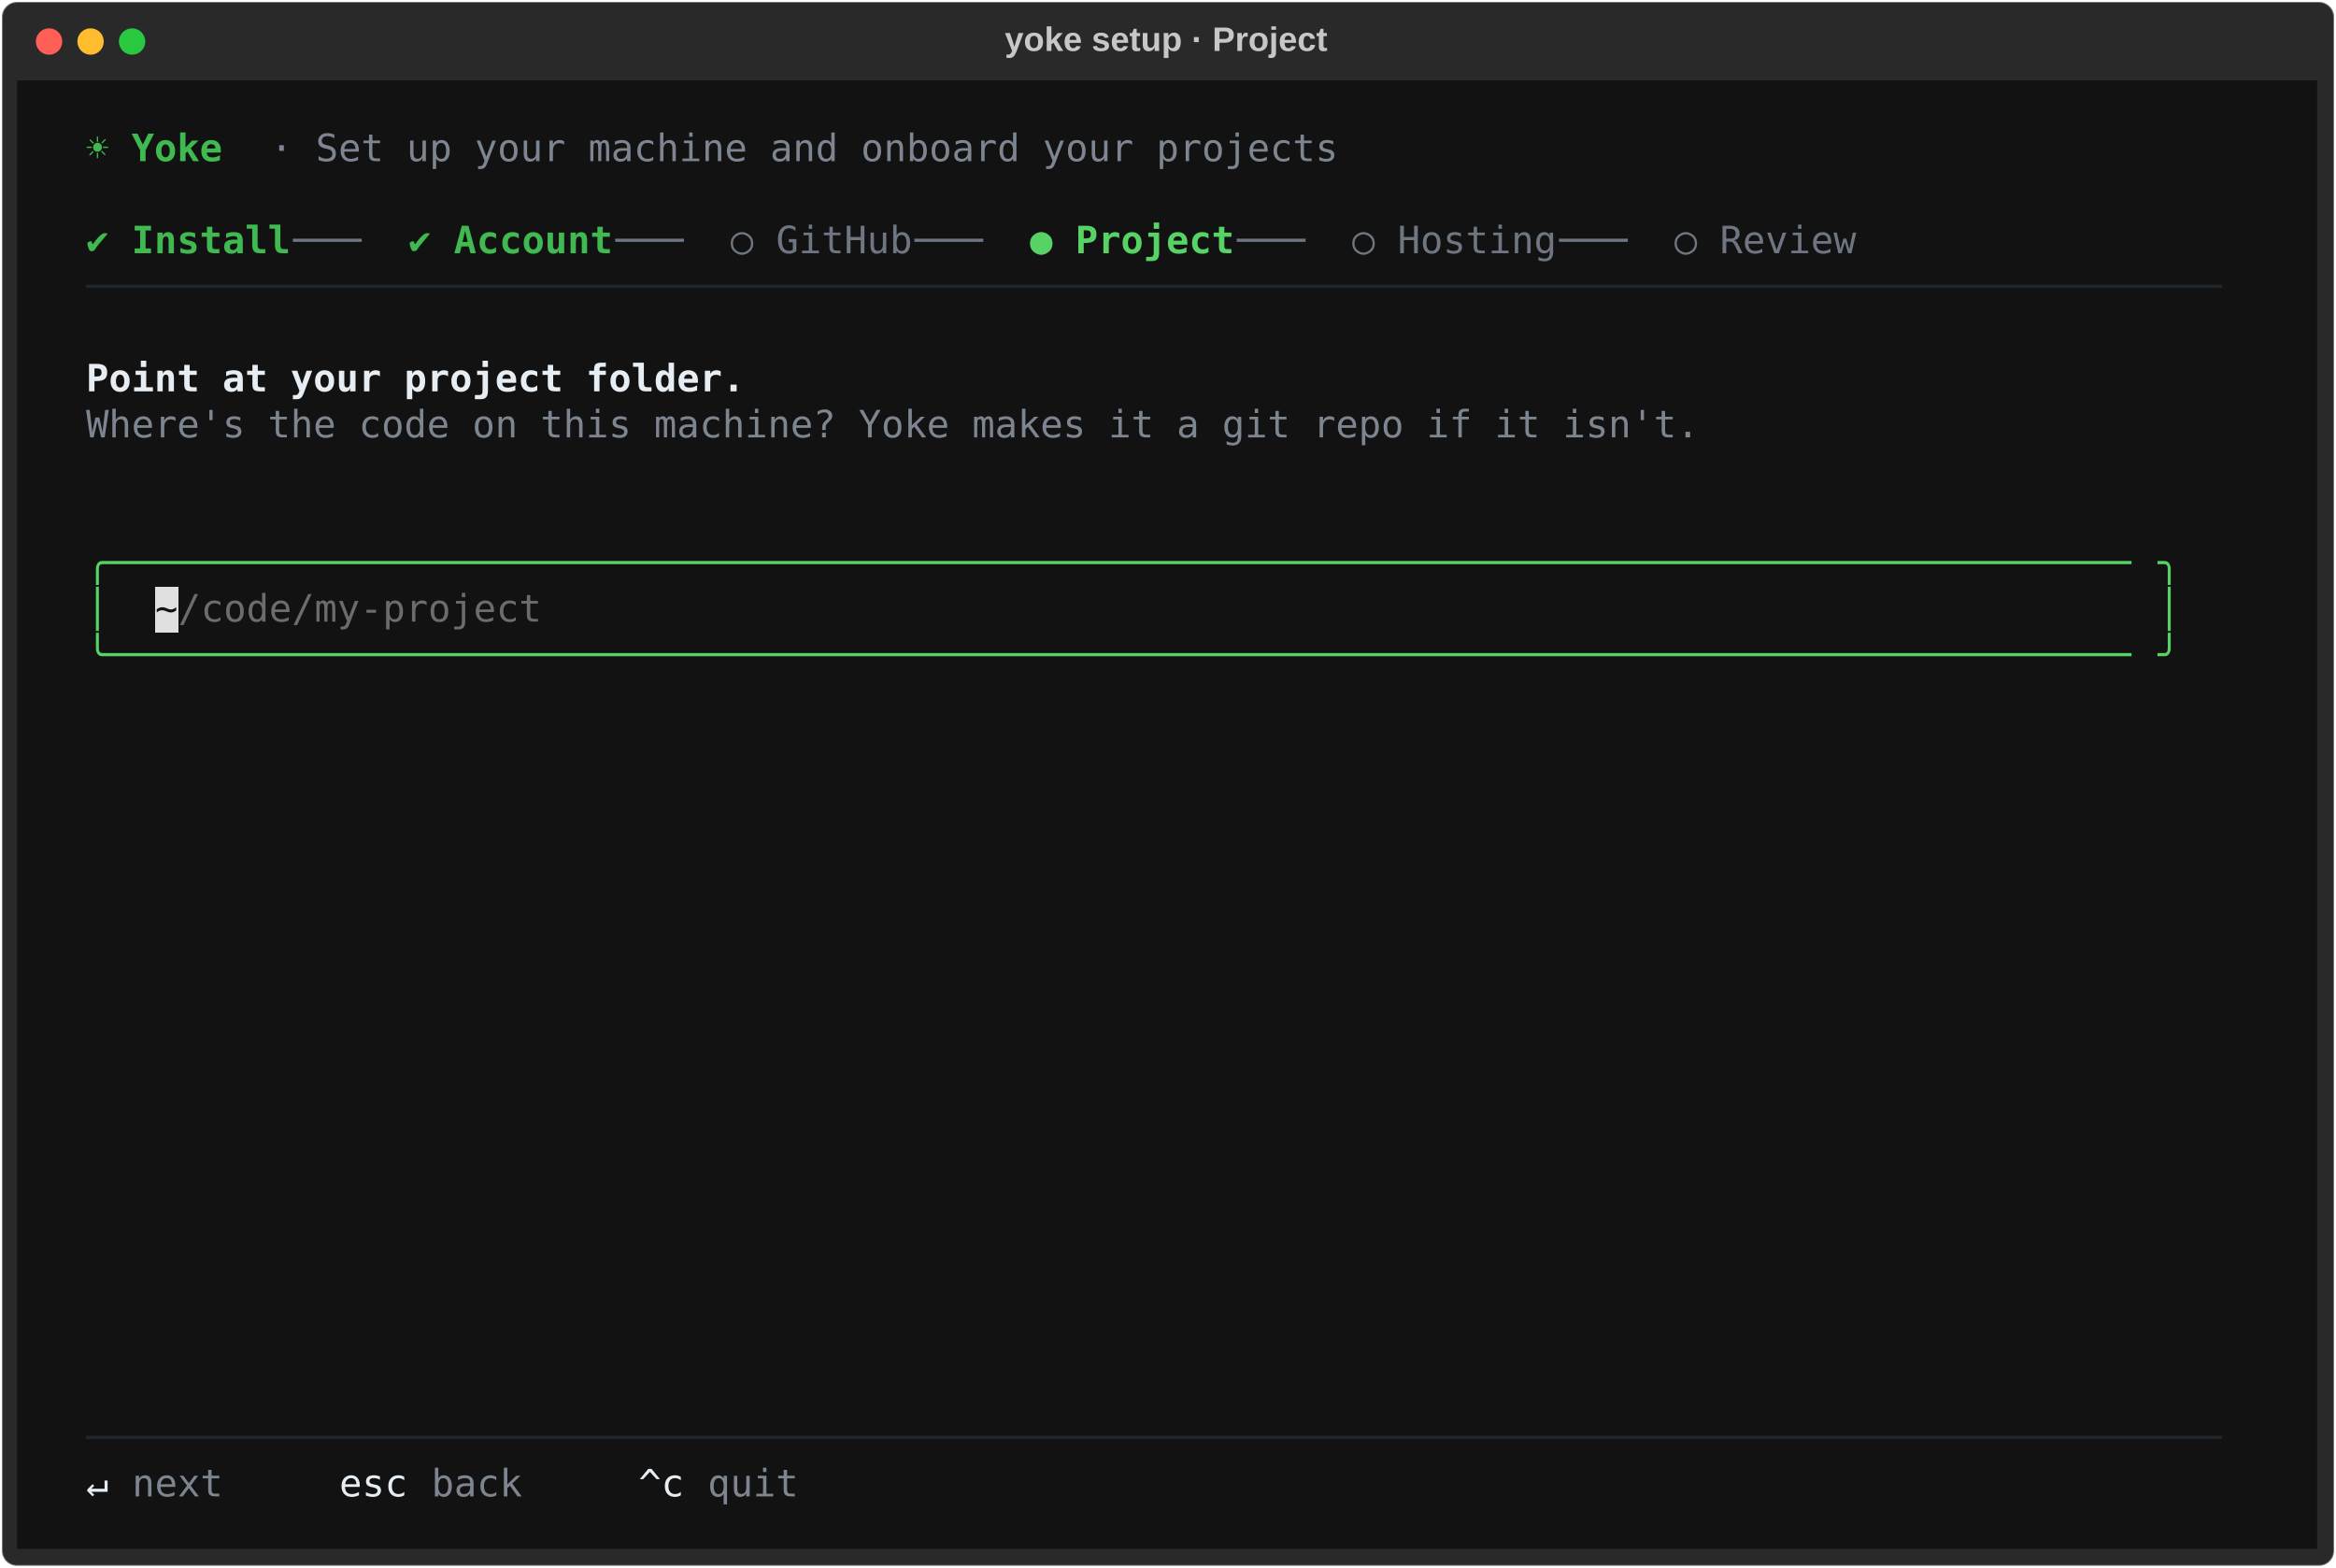
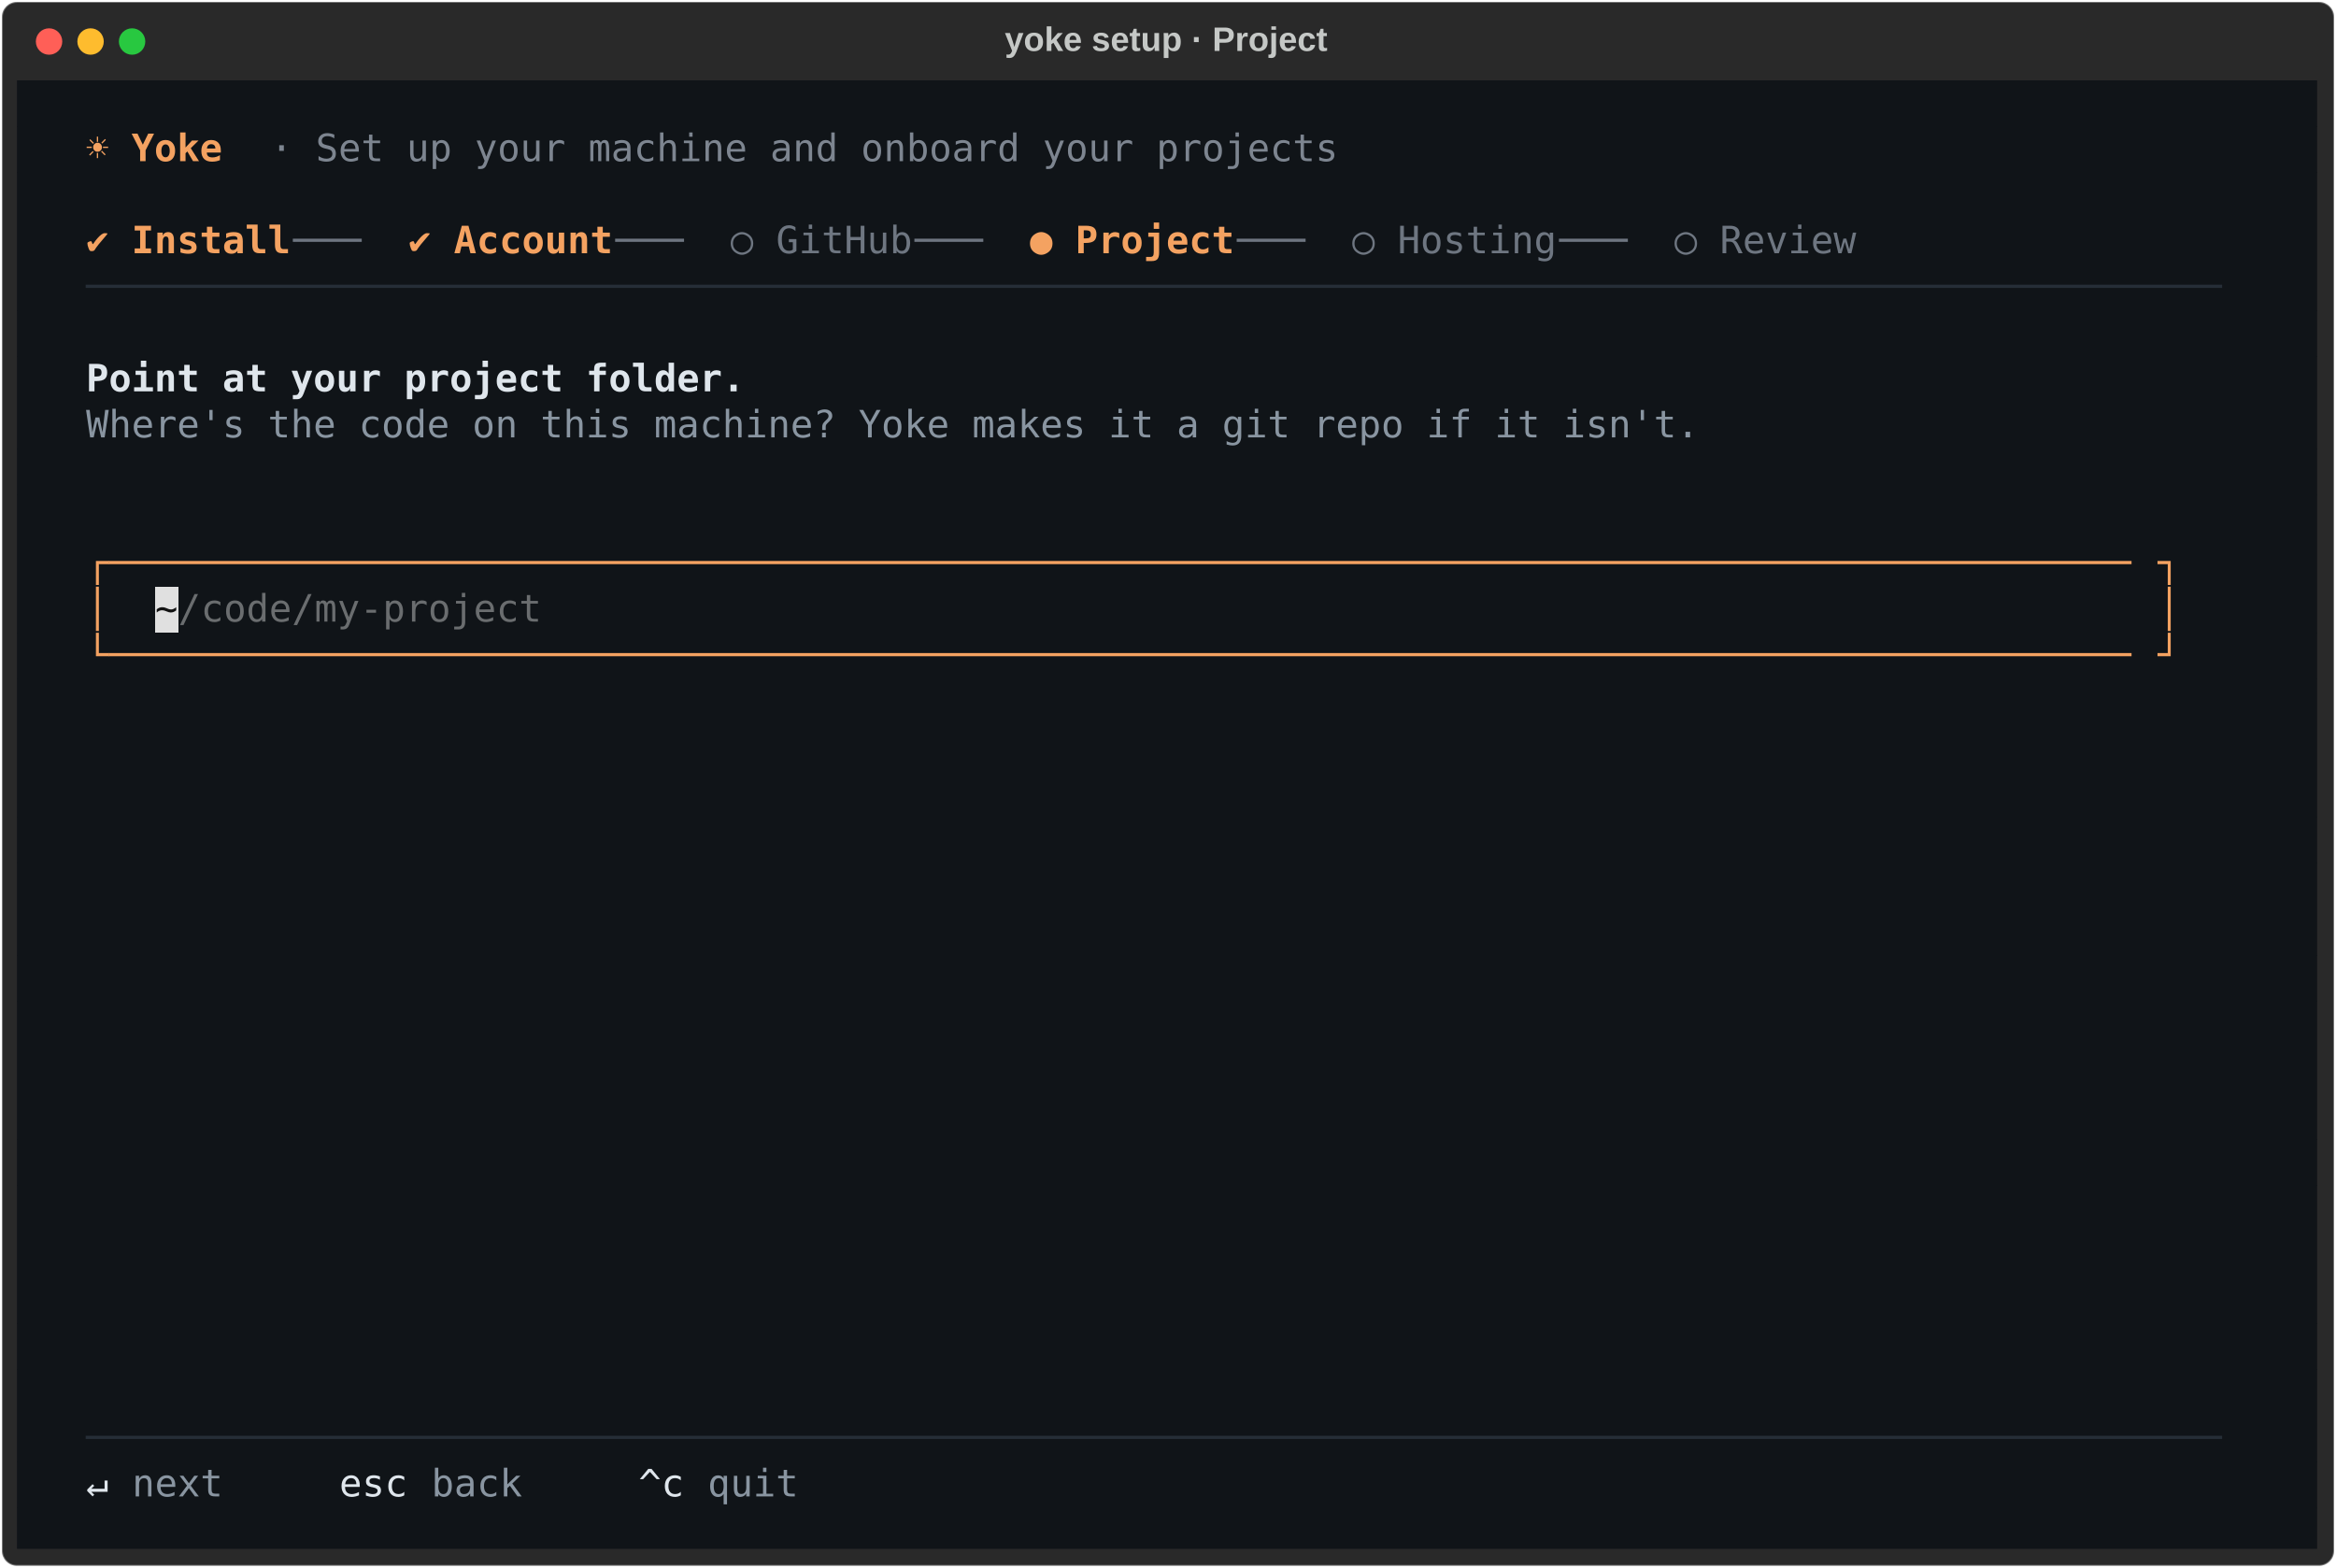
<svg xmlns="http://www.w3.org/2000/svg" class="rich-terminal" viewBox="0 0 1238 830.8">
  <style>

    @font-face {
        font-family: "Fira Code";
        src: local("FiraCode-Regular"),
                url("https://cdnjs.cloudflare.com/ajax/libs/firacode/{{VERSION}}/woff2/FiraCode-Regular.woff2") format("woff2"),
                url("https://cdnjs.cloudflare.com/ajax/libs/firacode/{{VERSION}}/woff/FiraCode-Regular.woff") format("woff");
        font-style: normal;
        font-weight: 400;
    }
    @font-face {
        font-family: "Fira Code";
        src: local("FiraCode-Bold"),
                url("https://cdnjs.cloudflare.com/ajax/libs/firacode/{{VERSION}}/woff2/FiraCode-Bold.woff2") format("woff2"),
                url("https://cdnjs.cloudflare.com/ajax/libs/firacode/{{VERSION}}/woff/FiraCode-Bold.woff") format("woff");
        font-style: bold;
        font-weight: 700;
    }

    .terminal-YOKE-matrix {
        font-family: Fira Code, monospace;
        font-size: 20px;
        line-height: 24.4px;
        font-variant-east-asian: full-width;
    }

    .terminal-YOKE-title {
        font-size: 18px;
        font-weight: bold;
        font-family: arial;
    }

- .terminal-YOKE-r2 { fill: #3fb950;font-weight: bold }
- .terminal-YOKE-r3 { fill: #e6edf3 }
+ .terminal-YOKE-r2 { fill: #f4a261;font-weight: bold }
+ .terminal-YOKE-r3 { fill: #dfe6ec }
.terminal-YOKE-r4 { fill: #7d8590 }
.terminal-YOKE-r5 { fill: #6e7681 }
- .terminal-YOKE-r6 { fill: #56d364;font-weight: bold }
- .terminal-YOKE-r7 { fill: #21262d }
- .terminal-YOKE-r8 { fill: #e6edf3;font-weight: bold }
- .terminal-YOKE-r9 { fill: #56d364 }
+ .terminal-YOKE-r6 { fill: #262e37 }
+ .terminal-YOKE-r7 { fill: #dfe6ec;font-weight: bold }
+ .terminal-YOKE-r8 { fill: #8995a1 }
+ .terminal-YOKE-r9 { fill: #f4a261 }
.terminal-YOKE-r10 { fill: #121212 }
- .terminal-YOKE-r11 { fill: #6c6c6c }
+ .terminal-YOKE-r11 { fill: #6a6d6f }
    </style>
  <defs>
    <clipPath id="terminal-YOKE-clip-terminal">
      <rect x="0" y="0" width="1219.0" height="779.8" />
    </clipPath>
    <clipPath id="terminal-YOKE-line-0">
      <rect x="0" y="1.5" width="1220" height="24.65" />
    </clipPath>
    <clipPath id="terminal-YOKE-line-1">
      <rect x="0" y="25.9" width="1220" height="24.65" />
    </clipPath>
    <clipPath id="terminal-YOKE-line-2">
      <rect x="0" y="50.3" width="1220" height="24.65" />
    </clipPath>
    <clipPath id="terminal-YOKE-line-3">
      <rect x="0" y="74.7" width="1220" height="24.65" />
    </clipPath>
    <clipPath id="terminal-YOKE-line-4">
      <rect x="0" y="99.1" width="1220" height="24.65" />
    </clipPath>
    <clipPath id="terminal-YOKE-line-5">
      <rect x="0" y="123.5" width="1220" height="24.65" />
    </clipPath>
    <clipPath id="terminal-YOKE-line-6">
      <rect x="0" y="147.9" width="1220" height="24.65" />
    </clipPath>
    <clipPath id="terminal-YOKE-line-7">
      <rect x="0" y="172.3" width="1220" height="24.65" />
    </clipPath>
    <clipPath id="terminal-YOKE-line-8">
      <rect x="0" y="196.7" width="1220" height="24.65" />
    </clipPath>
    <clipPath id="terminal-YOKE-line-9">
      <rect x="0" y="221.1" width="1220" height="24.65" />
    </clipPath>
    <clipPath id="terminal-YOKE-line-10">
      <rect x="0" y="245.5" width="1220" height="24.65" />
    </clipPath>
    <clipPath id="terminal-YOKE-line-11">
      <rect x="0" y="269.9" width="1220" height="24.65" />
    </clipPath>
    <clipPath id="terminal-YOKE-line-12">
      <rect x="0" y="294.3" width="1220" height="24.65" />
    </clipPath>
    <clipPath id="terminal-YOKE-line-13">
      <rect x="0" y="318.7" width="1220" height="24.65" />
    </clipPath>
    <clipPath id="terminal-YOKE-line-14">
      <rect x="0" y="343.1" width="1220" height="24.65" />
    </clipPath>
    <clipPath id="terminal-YOKE-line-15">
      <rect x="0" y="367.5" width="1220" height="24.65" />
    </clipPath>
    <clipPath id="terminal-YOKE-line-16">
      <rect x="0" y="391.9" width="1220" height="24.65" />
    </clipPath>
    <clipPath id="terminal-YOKE-line-17">
      <rect x="0" y="416.3" width="1220" height="24.65" />
    </clipPath>
    <clipPath id="terminal-YOKE-line-18">
      <rect x="0" y="440.7" width="1220" height="24.65" />
    </clipPath>
    <clipPath id="terminal-YOKE-line-19">
      <rect x="0" y="465.1" width="1220" height="24.65" />
    </clipPath>
    <clipPath id="terminal-YOKE-line-20">
      <rect x="0" y="489.5" width="1220" height="24.65" />
    </clipPath>
    <clipPath id="terminal-YOKE-line-21">
      <rect x="0" y="513.9" width="1220" height="24.65" />
    </clipPath>
    <clipPath id="terminal-YOKE-line-22">
      <rect x="0" y="538.3" width="1220" height="24.65" />
    </clipPath>
    <clipPath id="terminal-YOKE-line-23">
      <rect x="0" y="562.7" width="1220" height="24.65" />
    </clipPath>
    <clipPath id="terminal-YOKE-line-24">
      <rect x="0" y="587.1" width="1220" height="24.65" />
    </clipPath>
    <clipPath id="terminal-YOKE-line-25">
      <rect x="0" y="611.5" width="1220" height="24.65" />
    </clipPath>
    <clipPath id="terminal-YOKE-line-26">
      <rect x="0" y="635.9" width="1220" height="24.65" />
    </clipPath>
    <clipPath id="terminal-YOKE-line-27">
      <rect x="0" y="660.3" width="1220" height="24.65" />
    </clipPath>
    <clipPath id="terminal-YOKE-line-28">
      <rect x="0" y="684.7" width="1220" height="24.65" />
    </clipPath>
    <clipPath id="terminal-YOKE-line-29">
      <rect x="0" y="709.1" width="1220" height="24.65" />
    </clipPath>
    <clipPath id="terminal-YOKE-line-30">
      <rect x="0" y="733.5" width="1220" height="24.65" />
    </clipPath>
  </defs>
  <rect fill="#292929" stroke="rgba(255,255,255,0.35)" stroke-width="1" x="1" y="1" width="1236" height="828.8" rx="8" />
  <text class="terminal-YOKE-title" fill="#c5c8c6" text-anchor="middle" x="618" y="27">yoke setup · Project</text>
  <g transform="translate(26,22)">
    <circle cx="0" cy="0" r="7" fill="#ff5f57" />
    <circle cx="22" cy="0" r="7" fill="#febc2e" />
    <circle cx="44" cy="0" r="7" fill="#28c840" />
  </g>
  <g transform="translate(9, 41)" clip-path="url(#terminal-YOKE-clip-terminal)">
-     <rect fill="#121212" x="0" y="1.5" width="1220" height="24.65" shape-rendering="crispEdges" />
-     <rect fill="#121212" x="0" y="25.9" width="36.6" height="24.65" shape-rendering="crispEdges" />
-     <rect fill="#121212" x="36.6" y="25.9" width="73.2" height="24.65" shape-rendering="crispEdges" />
-     <rect fill="#121212" x="109.8" y="25.9" width="24.4" height="24.65" shape-rendering="crispEdges" />
-     <rect fill="#121212" x="134.2" y="25.9" width="573.4" height="24.65" shape-rendering="crispEdges" />
-     <rect fill="#121212" x="707.6" y="25.9" width="475.8" height="24.65" shape-rendering="crispEdges" />
-     <rect fill="#121212" x="1183.4" y="25.9" width="36.6" height="24.65" shape-rendering="crispEdges" />
-     <rect fill="#121212" x="0" y="50.3" width="1220" height="24.65" shape-rendering="crispEdges" />
-     <rect fill="#121212" x="0" y="74.7" width="36.6" height="24.65" shape-rendering="crispEdges" />
-     <rect fill="#121212" x="36.6" y="74.7" width="109.8" height="24.65" shape-rendering="crispEdges" />
-     <rect fill="#121212" x="146.4" y="74.7" width="61" height="24.65" shape-rendering="crispEdges" />
-     <rect fill="#121212" x="207.4" y="74.7" width="109.8" height="24.65" shape-rendering="crispEdges" />
-     <rect fill="#121212" x="317.2" y="74.7" width="61" height="24.65" shape-rendering="crispEdges" />
-     <rect fill="#121212" x="378.2" y="74.7" width="97.6" height="24.65" shape-rendering="crispEdges" />
-     <rect fill="#121212" x="475.8" y="74.7" width="61" height="24.65" shape-rendering="crispEdges" />
-     <rect fill="#121212" x="536.8" y="74.7" width="109.8" height="24.65" shape-rendering="crispEdges" />
-     <rect fill="#121212" x="646.6" y="74.7" width="61" height="24.65" shape-rendering="crispEdges" />
-     <rect fill="#121212" x="707.6" y="74.7" width="109.8" height="24.65" shape-rendering="crispEdges" />
-     <rect fill="#121212" x="817.4" y="74.7" width="61" height="24.65" shape-rendering="crispEdges" />
-     <rect fill="#121212" x="878.4" y="74.7" width="97.6" height="24.65" shape-rendering="crispEdges" />
-     <rect fill="#121212" x="976" y="74.7" width="207.4" height="24.65" shape-rendering="crispEdges" />
-     <rect fill="#121212" x="1183.4" y="74.7" width="36.6" height="24.65" shape-rendering="crispEdges" />
-     <rect fill="#121212" x="0" y="99.1" width="36.6" height="24.65" shape-rendering="crispEdges" />
-     <rect fill="#121212" x="36.6" y="99.1" width="1146.8" height="24.65" shape-rendering="crispEdges" />
-     <rect fill="#121212" x="1183.4" y="99.1" width="36.6" height="24.65" shape-rendering="crispEdges" />
-     <rect fill="#121212" x="0" y="123.5" width="1220" height="24.65" shape-rendering="crispEdges" />
-     <rect fill="#121212" x="0" y="147.9" width="36.6" height="24.65" shape-rendering="crispEdges" />
-     <rect fill="#121212" x="36.6" y="147.9" width="353.8" height="24.65" shape-rendering="crispEdges" />
-     <rect fill="#121212" x="390.4" y="147.9" width="793" height="24.65" shape-rendering="crispEdges" />
-     <rect fill="#121212" x="1183.4" y="147.9" width="36.6" height="24.65" shape-rendering="crispEdges" />
-     <rect fill="#121212" x="0" y="172.3" width="36.6" height="24.65" shape-rendering="crispEdges" />
-     <rect fill="#121212" x="36.6" y="172.3" width="866.2" height="24.65" shape-rendering="crispEdges" />
-     <rect fill="#121212" x="902.8" y="172.3" width="280.6" height="24.65" shape-rendering="crispEdges" />
-     <rect fill="#121212" x="1183.4" y="172.3" width="36.6" height="24.65" shape-rendering="crispEdges" />
-     <rect fill="#121212" x="0" y="196.7" width="36.6" height="24.65" shape-rendering="crispEdges" />
-     <rect fill="#121212" x="36.6" y="196.7" width="0" height="24.65" shape-rendering="crispEdges" />
-     <rect fill="#121212" x="36.6" y="196.7" width="1146.8" height="24.65" shape-rendering="crispEdges" />
-     <rect fill="#121212" x="1183.4" y="196.7" width="36.6" height="24.65" shape-rendering="crispEdges" />
-     <rect fill="#121212" x="0" y="221.1" width="36.6" height="24.65" shape-rendering="crispEdges" />
-     <rect fill="#121212" x="36.6" y="221.1" width="1146.8" height="24.65" shape-rendering="crispEdges" />
-     <rect fill="#121212" x="1183.4" y="221.1" width="36.6" height="24.65" shape-rendering="crispEdges" />
-     <rect fill="#121212" x="0" y="245.5" width="36.6" height="24.65" shape-rendering="crispEdges" />
-     <rect fill="#121212" x="36.6" y="245.5" width="12.2" height="24.65" shape-rendering="crispEdges" />
-     <rect fill="#121212" x="48.8" y="245.5" width="1085.8" height="24.65" shape-rendering="crispEdges" />
-     <rect fill="#121212" x="1134.6" y="245.5" width="12.2" height="24.65" shape-rendering="crispEdges" />
-     <rect fill="#121212" x="1146.8" y="245.5" width="36.6" height="24.65" shape-rendering="crispEdges" />
-     <rect fill="#121212" x="1183.4" y="245.5" width="36.6" height="24.65" shape-rendering="crispEdges" />
-     <rect fill="#121212" x="0" y="269.9" width="36.6" height="24.65" shape-rendering="crispEdges" />
-     <rect fill="#121212" x="36.6" y="269.9" width="12.2" height="24.65" shape-rendering="crispEdges" />
-     <rect fill="#121212" x="48.8" y="269.9" width="24.4" height="24.65" shape-rendering="crispEdges" />
+     <rect fill="#101418" x="0" y="1.5" width="1220" height="24.65" shape-rendering="crispEdges" />
+     <rect fill="#101418" x="0" y="25.9" width="36.6" height="24.65" shape-rendering="crispEdges" />
+     <rect fill="#101418" x="36.6" y="25.9" width="73.2" height="24.65" shape-rendering="crispEdges" />
+     <rect fill="#101418" x="109.8" y="25.9" width="24.4" height="24.65" shape-rendering="crispEdges" />
+     <rect fill="#101418" x="134.2" y="25.9" width="573.4" height="24.65" shape-rendering="crispEdges" />
+     <rect fill="#101418" x="707.6" y="25.9" width="475.8" height="24.65" shape-rendering="crispEdges" />
+     <rect fill="#101418" x="1183.4" y="25.9" width="36.6" height="24.65" shape-rendering="crispEdges" />
+     <rect fill="#101418" x="0" y="50.3" width="1220" height="24.65" shape-rendering="crispEdges" />
+     <rect fill="#101418" x="0" y="74.7" width="36.6" height="24.65" shape-rendering="crispEdges" />
+     <rect fill="#101418" x="36.6" y="74.7" width="109.8" height="24.65" shape-rendering="crispEdges" />
+     <rect fill="#101418" x="146.4" y="74.7" width="61" height="24.65" shape-rendering="crispEdges" />
+     <rect fill="#101418" x="207.4" y="74.7" width="109.8" height="24.65" shape-rendering="crispEdges" />
+     <rect fill="#101418" x="317.2" y="74.7" width="61" height="24.65" shape-rendering="crispEdges" />
+     <rect fill="#101418" x="378.2" y="74.7" width="97.6" height="24.65" shape-rendering="crispEdges" />
+     <rect fill="#101418" x="475.8" y="74.7" width="61" height="24.65" shape-rendering="crispEdges" />
+     <rect fill="#101418" x="536.8" y="74.7" width="109.8" height="24.65" shape-rendering="crispEdges" />
+     <rect fill="#101418" x="646.6" y="74.7" width="61" height="24.65" shape-rendering="crispEdges" />
+     <rect fill="#101418" x="707.6" y="74.7" width="109.8" height="24.65" shape-rendering="crispEdges" />
+     <rect fill="#101418" x="817.4" y="74.7" width="61" height="24.65" shape-rendering="crispEdges" />
+     <rect fill="#101418" x="878.4" y="74.7" width="97.6" height="24.65" shape-rendering="crispEdges" />
+     <rect fill="#101418" x="976" y="74.7" width="207.4" height="24.65" shape-rendering="crispEdges" />
+     <rect fill="#101418" x="1183.4" y="74.7" width="36.6" height="24.65" shape-rendering="crispEdges" />
+     <rect fill="#101418" x="0" y="99.1" width="36.6" height="24.65" shape-rendering="crispEdges" />
+     <rect fill="#101418" x="36.6" y="99.1" width="1146.8" height="24.65" shape-rendering="crispEdges" />
+     <rect fill="#101418" x="1183.4" y="99.1" width="36.6" height="24.65" shape-rendering="crispEdges" />
+     <rect fill="#101418" x="0" y="123.5" width="1220" height="24.65" shape-rendering="crispEdges" />
+     <rect fill="#101418" x="0" y="147.9" width="36.6" height="24.65" shape-rendering="crispEdges" />
+     <rect fill="#101418" x="36.6" y="147.9" width="353.8" height="24.65" shape-rendering="crispEdges" />
+     <rect fill="#101418" x="390.4" y="147.9" width="793" height="24.65" shape-rendering="crispEdges" />
+     <rect fill="#101418" x="1183.4" y="147.9" width="36.6" height="24.65" shape-rendering="crispEdges" />
+     <rect fill="#101418" x="0" y="172.3" width="36.6" height="24.65" shape-rendering="crispEdges" />
+     <rect fill="#101418" x="36.6" y="172.3" width="866.2" height="24.65" shape-rendering="crispEdges" />
+     <rect fill="#101418" x="902.8" y="172.3" width="280.6" height="24.65" shape-rendering="crispEdges" />
+     <rect fill="#101418" x="1183.4" y="172.3" width="36.6" height="24.65" shape-rendering="crispEdges" />
+     <rect fill="#101418" x="0" y="196.7" width="36.6" height="24.65" shape-rendering="crispEdges" />
+     <rect fill="#101418" x="36.6" y="196.7" width="0" height="24.65" shape-rendering="crispEdges" />
+     <rect fill="#101418" x="36.6" y="196.7" width="1146.8" height="24.65" shape-rendering="crispEdges" />
+     <rect fill="#101418" x="1183.4" y="196.7" width="36.6" height="24.65" shape-rendering="crispEdges" />
+     <rect fill="#101418" x="0" y="221.1" width="36.6" height="24.65" shape-rendering="crispEdges" />
+     <rect fill="#101418" x="36.6" y="221.1" width="1146.8" height="24.65" shape-rendering="crispEdges" />
+     <rect fill="#101418" x="1183.4" y="221.1" width="36.6" height="24.65" shape-rendering="crispEdges" />
+     <rect fill="#101418" x="0" y="245.5" width="36.6" height="24.65" shape-rendering="crispEdges" />
+     <rect fill="#101418" x="36.6" y="245.5" width="12.2" height="24.65" shape-rendering="crispEdges" />
+     <rect fill="#101418" x="48.8" y="245.5" width="1085.8" height="24.65" shape-rendering="crispEdges" />
+     <rect fill="#101418" x="1134.6" y="245.5" width="12.2" height="24.65" shape-rendering="crispEdges" />
+     <rect fill="#101418" x="1146.8" y="245.5" width="36.6" height="24.65" shape-rendering="crispEdges" />
+     <rect fill="#101418" x="1183.4" y="245.5" width="36.6" height="24.65" shape-rendering="crispEdges" />
+     <rect fill="#101418" x="0" y="269.9" width="36.6" height="24.65" shape-rendering="crispEdges" />
+     <rect fill="#101418" x="36.6" y="269.9" width="12.2" height="24.65" shape-rendering="crispEdges" />
+     <rect fill="#101418" x="48.8" y="269.9" width="24.4" height="24.65" shape-rendering="crispEdges" />
    <rect fill="#e0e0e0" x="73.2" y="269.9" width="12.2" height="24.65" shape-rendering="crispEdges" />
-     <rect fill="#121212" x="85.4" y="269.9" width="195.2" height="24.65" shape-rendering="crispEdges" />
-     <rect fill="#121212" x="280.6" y="269.9" width="829.6" height="24.65" shape-rendering="crispEdges" />
-     <rect fill="#121212" x="1110.2" y="269.9" width="24.4" height="24.65" shape-rendering="crispEdges" />
-     <rect fill="#121212" x="1134.6" y="269.9" width="12.2" height="24.65" shape-rendering="crispEdges" />
-     <rect fill="#121212" x="1146.8" y="269.9" width="36.6" height="24.65" shape-rendering="crispEdges" />
-     <rect fill="#121212" x="1183.4" y="269.9" width="36.6" height="24.65" shape-rendering="crispEdges" />
-     <rect fill="#121212" x="0" y="294.3" width="36.6" height="24.65" shape-rendering="crispEdges" />
-     <rect fill="#121212" x="36.6" y="294.3" width="12.2" height="24.65" shape-rendering="crispEdges" />
-     <rect fill="#121212" x="48.8" y="294.3" width="1085.8" height="24.65" shape-rendering="crispEdges" />
-     <rect fill="#121212" x="1134.6" y="294.3" width="12.2" height="24.65" shape-rendering="crispEdges" />
-     <rect fill="#121212" x="1146.8" y="294.3" width="36.6" height="24.65" shape-rendering="crispEdges" />
-     <rect fill="#121212" x="1183.4" y="294.3" width="36.6" height="24.65" shape-rendering="crispEdges" />
-     <rect fill="#121212" x="0" y="318.7" width="36.6" height="24.65" shape-rendering="crispEdges" />
-     <rect fill="#121212" x="36.6" y="318.7" width="1146.8" height="24.65" shape-rendering="crispEdges" />
-     <rect fill="#121212" x="1183.4" y="318.7" width="36.6" height="24.65" shape-rendering="crispEdges" />
-     <rect fill="#121212" x="0" y="343.1" width="36.6" height="24.65" shape-rendering="crispEdges" />
-     <rect fill="#121212" x="36.6" y="343.1" width="0" height="24.65" shape-rendering="crispEdges" />
-     <rect fill="#121212" x="36.6" y="343.1" width="1146.8" height="24.65" shape-rendering="crispEdges" />
-     <rect fill="#121212" x="1183.4" y="343.1" width="36.6" height="24.65" shape-rendering="crispEdges" />
-     <rect fill="#121212" x="0" y="367.5" width="36.6" height="24.65" shape-rendering="crispEdges" />
-     <rect fill="#121212" x="36.6" y="367.5" width="1146.8" height="24.65" shape-rendering="crispEdges" />
-     <rect fill="#121212" x="1183.4" y="367.5" width="36.6" height="24.65" shape-rendering="crispEdges" />
-     <rect fill="#121212" x="0" y="391.9" width="36.6" height="24.65" shape-rendering="crispEdges" />
-     <rect fill="#121212" x="36.6" y="391.9" width="1146.8" height="24.65" shape-rendering="crispEdges" />
-     <rect fill="#121212" x="1183.4" y="391.9" width="36.6" height="24.65" shape-rendering="crispEdges" />
-     <rect fill="#121212" x="0" y="416.3" width="36.6" height="24.65" shape-rendering="crispEdges" />
-     <rect fill="#121212" x="36.6" y="416.3" width="1146.8" height="24.65" shape-rendering="crispEdges" />
-     <rect fill="#121212" x="1183.4" y="416.3" width="36.6" height="24.65" shape-rendering="crispEdges" />
-     <rect fill="#121212" x="0" y="440.7" width="36.6" height="24.65" shape-rendering="crispEdges" />
-     <rect fill="#121212" x="36.6" y="440.7" width="1146.8" height="24.65" shape-rendering="crispEdges" />
-     <rect fill="#121212" x="1183.4" y="440.7" width="36.6" height="24.65" shape-rendering="crispEdges" />
-     <rect fill="#121212" x="0" y="465.1" width="36.6" height="24.65" shape-rendering="crispEdges" />
-     <rect fill="#121212" x="36.6" y="465.1" width="1146.8" height="24.65" shape-rendering="crispEdges" />
-     <rect fill="#121212" x="1183.4" y="465.1" width="36.6" height="24.65" shape-rendering="crispEdges" />
-     <rect fill="#121212" x="0" y="489.5" width="36.6" height="24.65" shape-rendering="crispEdges" />
-     <rect fill="#121212" x="36.6" y="489.5" width="1146.8" height="24.65" shape-rendering="crispEdges" />
-     <rect fill="#121212" x="1183.4" y="489.5" width="36.6" height="24.65" shape-rendering="crispEdges" />
-     <rect fill="#121212" x="0" y="513.9" width="36.6" height="24.65" shape-rendering="crispEdges" />
-     <rect fill="#121212" x="36.6" y="513.9" width="1146.8" height="24.65" shape-rendering="crispEdges" />
-     <rect fill="#121212" x="1183.4" y="513.9" width="36.6" height="24.65" shape-rendering="crispEdges" />
-     <rect fill="#121212" x="0" y="538.3" width="36.6" height="24.65" shape-rendering="crispEdges" />
-     <rect fill="#121212" x="36.6" y="538.3" width="1146.8" height="24.65" shape-rendering="crispEdges" />
-     <rect fill="#121212" x="1183.4" y="538.3" width="36.6" height="24.65" shape-rendering="crispEdges" />
-     <rect fill="#121212" x="0" y="562.7" width="36.6" height="24.65" shape-rendering="crispEdges" />
-     <rect fill="#121212" x="36.6" y="562.7" width="1146.8" height="24.65" shape-rendering="crispEdges" />
-     <rect fill="#121212" x="1183.4" y="562.7" width="36.6" height="24.65" shape-rendering="crispEdges" />
-     <rect fill="#121212" x="0" y="587.1" width="36.6" height="24.65" shape-rendering="crispEdges" />
-     <rect fill="#121212" x="36.6" y="587.1" width="1146.8" height="24.65" shape-rendering="crispEdges" />
-     <rect fill="#121212" x="1183.4" y="587.1" width="36.6" height="24.65" shape-rendering="crispEdges" />
-     <rect fill="#121212" x="0" y="611.5" width="36.6" height="24.65" shape-rendering="crispEdges" />
-     <rect fill="#121212" x="36.6" y="611.5" width="1146.8" height="24.65" shape-rendering="crispEdges" />
-     <rect fill="#121212" x="1183.4" y="611.5" width="36.6" height="24.65" shape-rendering="crispEdges" />
-     <rect fill="#121212" x="0" y="635.9" width="36.6" height="24.65" shape-rendering="crispEdges" />
-     <rect fill="#121212" x="36.6" y="635.9" width="1146.8" height="24.65" shape-rendering="crispEdges" />
-     <rect fill="#121212" x="1183.4" y="635.9" width="36.6" height="24.65" shape-rendering="crispEdges" />
-     <rect fill="#121212" x="0" y="660.3" width="36.6" height="24.65" shape-rendering="crispEdges" />
-     <rect fill="#121212" x="36.6" y="660.3" width="1146.8" height="24.65" shape-rendering="crispEdges" />
-     <rect fill="#121212" x="1183.4" y="660.3" width="36.6" height="24.65" shape-rendering="crispEdges" />
-     <rect fill="#121212" x="0" y="684.7" width="36.6" height="24.65" shape-rendering="crispEdges" />
-     <rect fill="#121212" x="36.6" y="684.7" width="1146.8" height="24.65" shape-rendering="crispEdges" />
-     <rect fill="#121212" x="1183.4" y="684.7" width="36.6" height="24.65" shape-rendering="crispEdges" />
-     <rect fill="#121212" x="0" y="709.1" width="36.6" height="24.65" shape-rendering="crispEdges" />
-     <rect fill="#121212" x="36.6" y="709.1" width="1146.8" height="24.65" shape-rendering="crispEdges" />
-     <rect fill="#121212" x="1183.4" y="709.1" width="36.6" height="24.65" shape-rendering="crispEdges" />
-     <rect fill="#121212" x="0" y="733.5" width="36.6" height="24.65" shape-rendering="crispEdges" />
-     <rect fill="#121212" x="36.6" y="733.5" width="12.2" height="24.65" shape-rendering="crispEdges" />
-     <rect fill="#121212" x="48.8" y="733.5" width="12.2" height="24.65" shape-rendering="crispEdges" />
-     <rect fill="#121212" x="61" y="733.5" width="48.8" height="24.65" shape-rendering="crispEdges" />
-     <rect fill="#121212" x="109.8" y="733.5" width="61" height="24.65" shape-rendering="crispEdges" />
-     <rect fill="#121212" x="170.8" y="733.5" width="36.6" height="24.65" shape-rendering="crispEdges" />
-     <rect fill="#121212" x="207.4" y="733.5" width="12.2" height="24.65" shape-rendering="crispEdges" />
-     <rect fill="#121212" x="219.6" y="733.5" width="48.8" height="24.65" shape-rendering="crispEdges" />
-     <rect fill="#121212" x="268.4" y="733.5" width="61" height="24.65" shape-rendering="crispEdges" />
-     <rect fill="#121212" x="329.4" y="733.5" width="24.4" height="24.65" shape-rendering="crispEdges" />
-     <rect fill="#121212" x="353.8" y="733.5" width="12.2" height="24.65" shape-rendering="crispEdges" />
-     <rect fill="#121212" x="366" y="733.5" width="48.8" height="24.65" shape-rendering="crispEdges" />
-     <rect fill="#121212" x="414.8" y="733.5" width="768.6" height="24.65" shape-rendering="crispEdges" />
-     <rect fill="#121212" x="1183.4" y="733.5" width="36.6" height="24.65" shape-rendering="crispEdges" />
-     <rect fill="#121212" x="0" y="757.9" width="1220" height="24.65" shape-rendering="crispEdges" />
+     <rect fill="#101418" x="85.4" y="269.9" width="195.2" height="24.65" shape-rendering="crispEdges" />
+     <rect fill="#101418" x="280.6" y="269.9" width="829.6" height="24.65" shape-rendering="crispEdges" />
+     <rect fill="#101418" x="1110.2" y="269.9" width="24.4" height="24.65" shape-rendering="crispEdges" />
+     <rect fill="#101418" x="1134.6" y="269.9" width="12.2" height="24.65" shape-rendering="crispEdges" />
+     <rect fill="#101418" x="1146.8" y="269.9" width="36.6" height="24.65" shape-rendering="crispEdges" />
+     <rect fill="#101418" x="1183.4" y="269.9" width="36.6" height="24.65" shape-rendering="crispEdges" />
+     <rect fill="#101418" x="0" y="294.3" width="36.6" height="24.65" shape-rendering="crispEdges" />
+     <rect fill="#101418" x="36.6" y="294.3" width="12.2" height="24.65" shape-rendering="crispEdges" />
+     <rect fill="#101418" x="48.8" y="294.3" width="1085.8" height="24.65" shape-rendering="crispEdges" />
+     <rect fill="#101418" x="1134.6" y="294.3" width="12.2" height="24.65" shape-rendering="crispEdges" />
+     <rect fill="#101418" x="1146.8" y="294.3" width="36.6" height="24.65" shape-rendering="crispEdges" />
+     <rect fill="#101418" x="1183.4" y="294.3" width="36.6" height="24.65" shape-rendering="crispEdges" />
+     <rect fill="#101418" x="0" y="318.7" width="36.6" height="24.65" shape-rendering="crispEdges" />
+     <rect fill="#101418" x="36.6" y="318.7" width="1146.8" height="24.65" shape-rendering="crispEdges" />
+     <rect fill="#101418" x="1183.4" y="318.7" width="36.6" height="24.65" shape-rendering="crispEdges" />
+     <rect fill="#101418" x="0" y="343.1" width="36.6" height="24.65" shape-rendering="crispEdges" />
+     <rect fill="#101418" x="36.6" y="343.1" width="0" height="24.65" shape-rendering="crispEdges" />
+     <rect fill="#101418" x="36.6" y="343.1" width="1146.8" height="24.65" shape-rendering="crispEdges" />
+     <rect fill="#101418" x="1183.4" y="343.1" width="36.6" height="24.65" shape-rendering="crispEdges" />
+     <rect fill="#101418" x="0" y="367.5" width="36.6" height="24.65" shape-rendering="crispEdges" />
+     <rect fill="#101418" x="36.6" y="367.5" width="1146.8" height="24.65" shape-rendering="crispEdges" />
+     <rect fill="#101418" x="1183.4" y="367.5" width="36.6" height="24.65" shape-rendering="crispEdges" />
+     <rect fill="#101418" x="0" y="391.9" width="36.6" height="24.65" shape-rendering="crispEdges" />
+     <rect fill="#101418" x="36.6" y="391.9" width="1146.8" height="24.65" shape-rendering="crispEdges" />
+     <rect fill="#101418" x="1183.4" y="391.9" width="36.6" height="24.65" shape-rendering="crispEdges" />
+     <rect fill="#101418" x="0" y="416.3" width="36.6" height="24.65" shape-rendering="crispEdges" />
+     <rect fill="#101418" x="36.6" y="416.3" width="1146.8" height="24.65" shape-rendering="crispEdges" />
+     <rect fill="#101418" x="1183.4" y="416.3" width="36.6" height="24.65" shape-rendering="crispEdges" />
+     <rect fill="#101418" x="0" y="440.7" width="36.6" height="24.65" shape-rendering="crispEdges" />
+     <rect fill="#101418" x="36.6" y="440.7" width="1146.8" height="24.65" shape-rendering="crispEdges" />
+     <rect fill="#101418" x="1183.4" y="440.7" width="36.6" height="24.65" shape-rendering="crispEdges" />
+     <rect fill="#101418" x="0" y="465.1" width="36.6" height="24.65" shape-rendering="crispEdges" />
+     <rect fill="#101418" x="36.6" y="465.1" width="1146.8" height="24.65" shape-rendering="crispEdges" />
+     <rect fill="#101418" x="1183.4" y="465.1" width="36.6" height="24.65" shape-rendering="crispEdges" />
+     <rect fill="#101418" x="0" y="489.5" width="36.6" height="24.65" shape-rendering="crispEdges" />
+     <rect fill="#101418" x="36.6" y="489.5" width="1146.8" height="24.65" shape-rendering="crispEdges" />
+     <rect fill="#101418" x="1183.4" y="489.5" width="36.6" height="24.65" shape-rendering="crispEdges" />
+     <rect fill="#101418" x="0" y="513.9" width="36.6" height="24.65" shape-rendering="crispEdges" />
+     <rect fill="#101418" x="36.6" y="513.9" width="1146.8" height="24.65" shape-rendering="crispEdges" />
+     <rect fill="#101418" x="1183.4" y="513.9" width="36.6" height="24.65" shape-rendering="crispEdges" />
+     <rect fill="#101418" x="0" y="538.3" width="36.6" height="24.65" shape-rendering="crispEdges" />
+     <rect fill="#101418" x="36.6" y="538.3" width="1146.8" height="24.65" shape-rendering="crispEdges" />
+     <rect fill="#101418" x="1183.4" y="538.3" width="36.6" height="24.65" shape-rendering="crispEdges" />
+     <rect fill="#101418" x="0" y="562.7" width="36.6" height="24.65" shape-rendering="crispEdges" />
+     <rect fill="#101418" x="36.6" y="562.7" width="1146.8" height="24.65" shape-rendering="crispEdges" />
+     <rect fill="#101418" x="1183.4" y="562.7" width="36.6" height="24.65" shape-rendering="crispEdges" />
+     <rect fill="#101418" x="0" y="587.1" width="36.6" height="24.65" shape-rendering="crispEdges" />
+     <rect fill="#101418" x="36.6" y="587.1" width="1146.8" height="24.65" shape-rendering="crispEdges" />
+     <rect fill="#101418" x="1183.4" y="587.1" width="36.6" height="24.65" shape-rendering="crispEdges" />
+     <rect fill="#101418" x="0" y="611.5" width="36.6" height="24.65" shape-rendering="crispEdges" />
+     <rect fill="#101418" x="36.6" y="611.5" width="1146.8" height="24.65" shape-rendering="crispEdges" />
+     <rect fill="#101418" x="1183.4" y="611.5" width="36.6" height="24.65" shape-rendering="crispEdges" />
+     <rect fill="#101418" x="0" y="635.9" width="36.6" height="24.65" shape-rendering="crispEdges" />
+     <rect fill="#101418" x="36.6" y="635.9" width="1146.8" height="24.65" shape-rendering="crispEdges" />
+     <rect fill="#101418" x="1183.4" y="635.9" width="36.6" height="24.65" shape-rendering="crispEdges" />
+     <rect fill="#101418" x="0" y="660.3" width="36.6" height="24.65" shape-rendering="crispEdges" />
+     <rect fill="#101418" x="36.6" y="660.3" width="1146.8" height="24.65" shape-rendering="crispEdges" />
+     <rect fill="#101418" x="1183.4" y="660.3" width="36.6" height="24.65" shape-rendering="crispEdges" />
+     <rect fill="#101418" x="0" y="684.7" width="36.6" height="24.65" shape-rendering="crispEdges" />
+     <rect fill="#101418" x="36.6" y="684.7" width="1146.8" height="24.65" shape-rendering="crispEdges" />
+     <rect fill="#101418" x="1183.4" y="684.7" width="36.6" height="24.65" shape-rendering="crispEdges" />
+     <rect fill="#101418" x="0" y="709.1" width="36.6" height="24.65" shape-rendering="crispEdges" />
+     <rect fill="#101418" x="36.6" y="709.1" width="1146.8" height="24.65" shape-rendering="crispEdges" />
+     <rect fill="#101418" x="1183.4" y="709.1" width="36.6" height="24.65" shape-rendering="crispEdges" />
+     <rect fill="#101418" x="0" y="733.5" width="36.6" height="24.65" shape-rendering="crispEdges" />
+     <rect fill="#101418" x="36.6" y="733.5" width="12.2" height="24.65" shape-rendering="crispEdges" />
+     <rect fill="#101418" x="48.8" y="733.5" width="12.2" height="24.65" shape-rendering="crispEdges" />
+     <rect fill="#101418" x="61" y="733.5" width="48.8" height="24.65" shape-rendering="crispEdges" />
+     <rect fill="#101418" x="109.8" y="733.5" width="61" height="24.65" shape-rendering="crispEdges" />
+     <rect fill="#101418" x="170.8" y="733.5" width="36.6" height="24.65" shape-rendering="crispEdges" />
+     <rect fill="#101418" x="207.4" y="733.5" width="12.2" height="24.65" shape-rendering="crispEdges" />
+     <rect fill="#101418" x="219.6" y="733.5" width="48.8" height="24.65" shape-rendering="crispEdges" />
+     <rect fill="#101418" x="268.4" y="733.5" width="61" height="24.65" shape-rendering="crispEdges" />
+     <rect fill="#101418" x="329.4" y="733.5" width="24.4" height="24.65" shape-rendering="crispEdges" />
+     <rect fill="#101418" x="353.8" y="733.5" width="12.2" height="24.65" shape-rendering="crispEdges" />
+     <rect fill="#101418" x="366" y="733.5" width="48.8" height="24.65" shape-rendering="crispEdges" />
+     <rect fill="#101418" x="414.8" y="733.5" width="768.6" height="24.65" shape-rendering="crispEdges" />
+     <rect fill="#101418" x="1183.4" y="733.5" width="36.6" height="24.65" shape-rendering="crispEdges" />
+     <rect fill="#101418" x="0" y="757.9" width="1220" height="24.65" shape-rendering="crispEdges" />
    <g class="terminal-YOKE-matrix">
      <text class="terminal-YOKE-r2" x="36.6" y="44.4" textLength="73.2" clip-path="url(#terminal-YOKE-line-1)">☀ Yoke</text>
      <text class="terminal-YOKE-r4" x="134.2" y="44.4" textLength="573.4" clip-path="url(#terminal-YOKE-line-1)">· Set up your machine and onboard your projects</text>
      <text class="terminal-YOKE-r2" x="36.6" y="93.2" textLength="109.8" clip-path="url(#terminal-YOKE-line-3)">✔ Install</text>
      <text class="terminal-YOKE-r5" x="146.4" y="93.2" textLength="61" clip-path="url(#terminal-YOKE-line-3)"> ─── </text>
      <text class="terminal-YOKE-r2" x="207.4" y="93.2" textLength="109.8" clip-path="url(#terminal-YOKE-line-3)">✔ Account</text>
      <text class="terminal-YOKE-r5" x="317.2" y="93.2" textLength="61" clip-path="url(#terminal-YOKE-line-3)"> ─── </text>
      <text class="terminal-YOKE-r5" x="378.2" y="93.2" textLength="97.6" clip-path="url(#terminal-YOKE-line-3)">○ GitHub</text>
      <text class="terminal-YOKE-r5" x="475.8" y="93.2" textLength="61" clip-path="url(#terminal-YOKE-line-3)"> ─── </text>
-       <text class="terminal-YOKE-r6" x="536.8" y="93.2" textLength="109.8" clip-path="url(#terminal-YOKE-line-3)">● Project</text>
+       <text class="terminal-YOKE-r2" x="536.8" y="93.2" textLength="109.8" clip-path="url(#terminal-YOKE-line-3)">● Project</text>
      <text class="terminal-YOKE-r5" x="646.6" y="93.2" textLength="61" clip-path="url(#terminal-YOKE-line-3)"> ─── </text>
      <text class="terminal-YOKE-r5" x="707.6" y="93.2" textLength="109.8" clip-path="url(#terminal-YOKE-line-3)">○ Hosting</text>
      <text class="terminal-YOKE-r5" x="817.4" y="93.2" textLength="61" clip-path="url(#terminal-YOKE-line-3)"> ─── </text>
      <text class="terminal-YOKE-r5" x="878.4" y="93.2" textLength="97.6" clip-path="url(#terminal-YOKE-line-3)">○ Review</text>
-       <text class="terminal-YOKE-r7" x="36.6" y="117.6" textLength="1146.8" clip-path="url(#terminal-YOKE-line-4)">──────────────────────────────────────────────────────────────────────────────────────────────</text>
-       <text class="terminal-YOKE-r8" x="36.6" y="166.4" textLength="353.8" clip-path="url(#terminal-YOKE-line-6)">Point at your project folder.</text>
-       <text class="terminal-YOKE-r4" x="36.6" y="190.8" textLength="866.2" clip-path="url(#terminal-YOKE-line-7)">Where's the code on this machine? Yoke makes it a git repo if it isn't.</text>
-       <text class="terminal-YOKE-r9" x="36.6" y="264" textLength="12.2" clip-path="url(#terminal-YOKE-line-10)">╭</text>
+       <text class="terminal-YOKE-r6" x="36.6" y="117.6" textLength="1146.8" clip-path="url(#terminal-YOKE-line-4)">──────────────────────────────────────────────────────────────────────────────────────────────</text>
+       <text class="terminal-YOKE-r7" x="36.6" y="166.4" textLength="353.8" clip-path="url(#terminal-YOKE-line-6)">Point at your project folder.</text>
+       <text class="terminal-YOKE-r8" x="36.6" y="190.8" textLength="866.2" clip-path="url(#terminal-YOKE-line-7)">Where's the code on this machine? Yoke makes it a git repo if it isn't.</text>
+       <text class="terminal-YOKE-r9" x="36.6" y="264" textLength="12.2" clip-path="url(#terminal-YOKE-line-10)">┌</text>
      <text class="terminal-YOKE-r9" x="48.8" y="264" textLength="1085.8" clip-path="url(#terminal-YOKE-line-10)">─────────────────────────────────────────────────────────────────────────────────────────</text>
-       <text class="terminal-YOKE-r9" x="1134.6" y="264" textLength="12.2" clip-path="url(#terminal-YOKE-line-10)">╮</text>
+       <text class="terminal-YOKE-r9" x="1134.6" y="264" textLength="12.2" clip-path="url(#terminal-YOKE-line-10)">┐</text>
      <text class="terminal-YOKE-r9" x="36.6" y="288.4" textLength="12.2" clip-path="url(#terminal-YOKE-line-11)">│</text>
      <text class="terminal-YOKE-r10" x="73.2" y="288.4" textLength="12.2" clip-path="url(#terminal-YOKE-line-11)">~</text>
      <text class="terminal-YOKE-r11" x="85.4" y="288.4" textLength="195.2" clip-path="url(#terminal-YOKE-line-11)">/code/my-project</text>
      <text class="terminal-YOKE-r9" x="1134.6" y="288.4" textLength="12.2" clip-path="url(#terminal-YOKE-line-11)">│</text>
-       <text class="terminal-YOKE-r9" x="36.6" y="312.8" textLength="12.2" clip-path="url(#terminal-YOKE-line-12)">╰</text>
+       <text class="terminal-YOKE-r9" x="36.6" y="312.8" textLength="12.2" clip-path="url(#terminal-YOKE-line-12)">└</text>
      <text class="terminal-YOKE-r9" x="48.8" y="312.8" textLength="1085.8" clip-path="url(#terminal-YOKE-line-12)">─────────────────────────────────────────────────────────────────────────────────────────</text>
-       <text class="terminal-YOKE-r9" x="1134.6" y="312.8" textLength="12.2" clip-path="url(#terminal-YOKE-line-12)">╯</text>
-       <text class="terminal-YOKE-r7" x="36.6" y="727.6" textLength="1146.8" clip-path="url(#terminal-YOKE-line-29)">──────────────────────────────────────────────────────────────────────────────────────────────</text>
+       <text class="terminal-YOKE-r9" x="1134.6" y="312.8" textLength="12.2" clip-path="url(#terminal-YOKE-line-12)">┘</text>
+       <text class="terminal-YOKE-r6" x="36.6" y="727.6" textLength="1146.8" clip-path="url(#terminal-YOKE-line-29)">──────────────────────────────────────────────────────────────────────────────────────────────</text>
      <text class="terminal-YOKE-r3" x="36.6" y="752" textLength="12.2" clip-path="url(#terminal-YOKE-line-30)">↵</text>
-       <text class="terminal-YOKE-r4" x="61" y="752" textLength="48.8" clip-path="url(#terminal-YOKE-line-30)">next</text>
+       <text class="terminal-YOKE-r8" x="61" y="752" textLength="48.8" clip-path="url(#terminal-YOKE-line-30)">next</text>
      <text class="terminal-YOKE-r3" x="170.8" y="752" textLength="36.6" clip-path="url(#terminal-YOKE-line-30)">esc</text>
-       <text class="terminal-YOKE-r4" x="219.6" y="752" textLength="48.8" clip-path="url(#terminal-YOKE-line-30)">back</text>
+       <text class="terminal-YOKE-r8" x="219.6" y="752" textLength="48.8" clip-path="url(#terminal-YOKE-line-30)">back</text>
      <text class="terminal-YOKE-r3" x="329.4" y="752" textLength="24.4" clip-path="url(#terminal-YOKE-line-30)">^c</text>
-       <text class="terminal-YOKE-r4" x="366" y="752" textLength="48.8" clip-path="url(#terminal-YOKE-line-30)">quit</text>
+       <text class="terminal-YOKE-r8" x="366" y="752" textLength="48.8" clip-path="url(#terminal-YOKE-line-30)">quit</text>
    </g>
  </g>
</svg>
